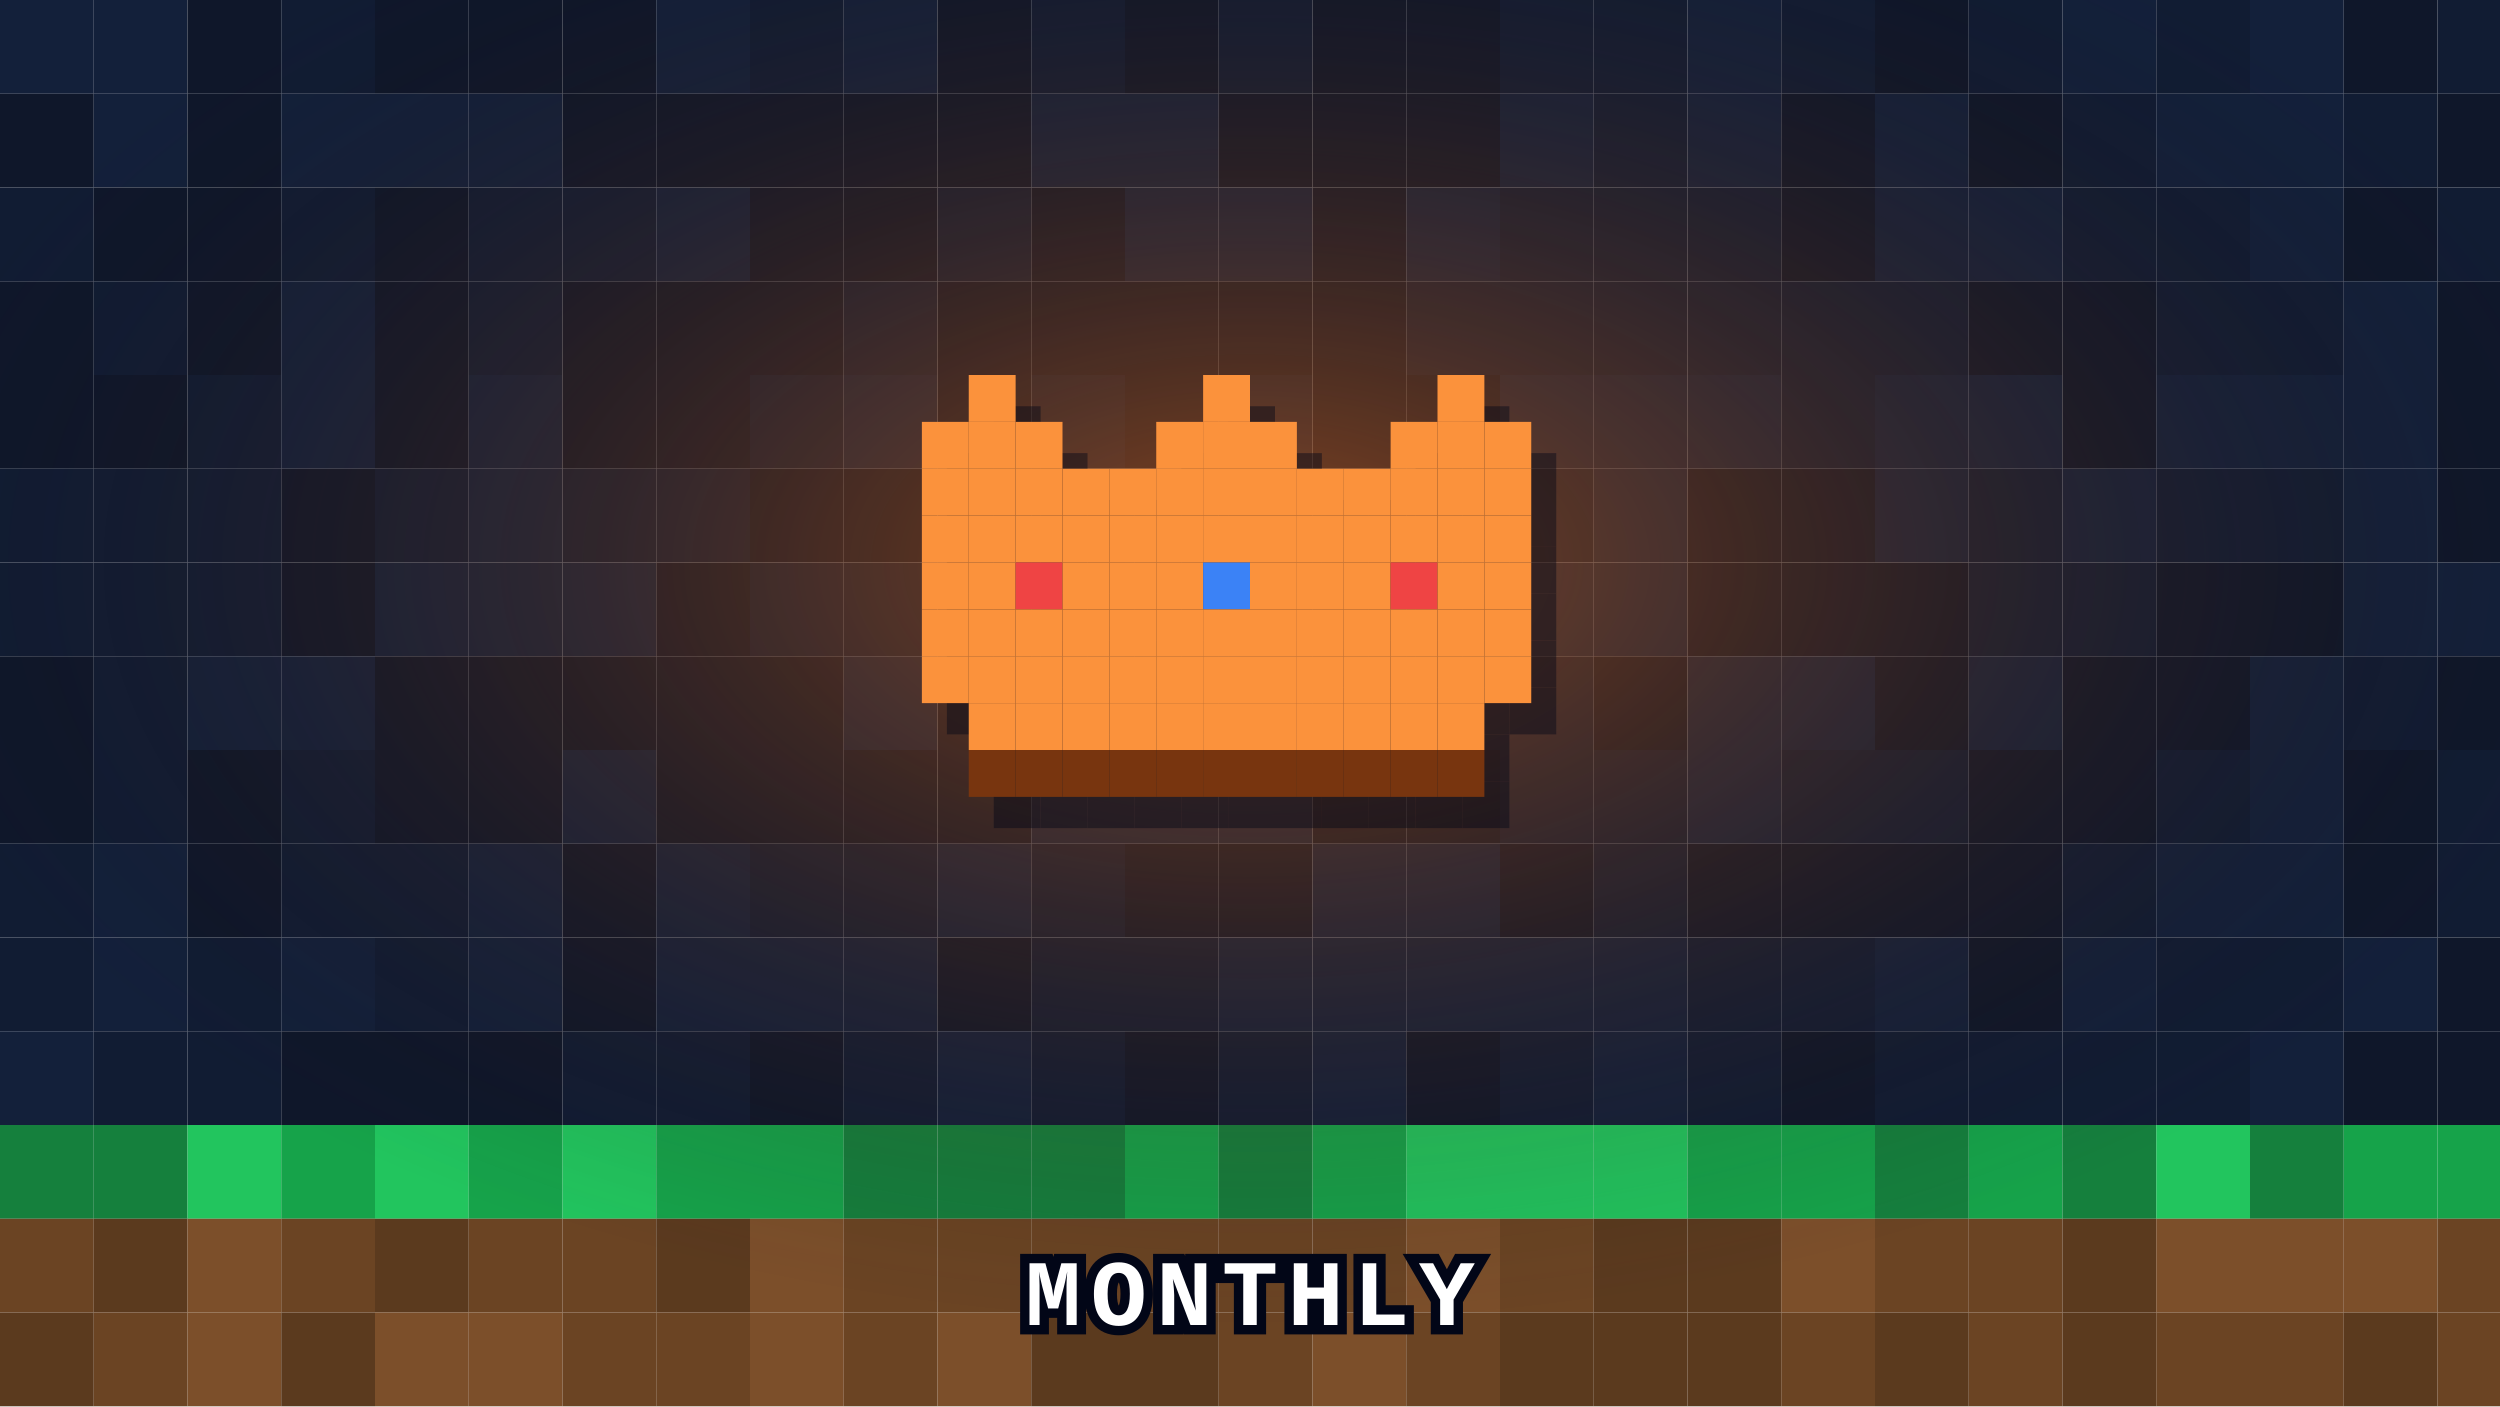
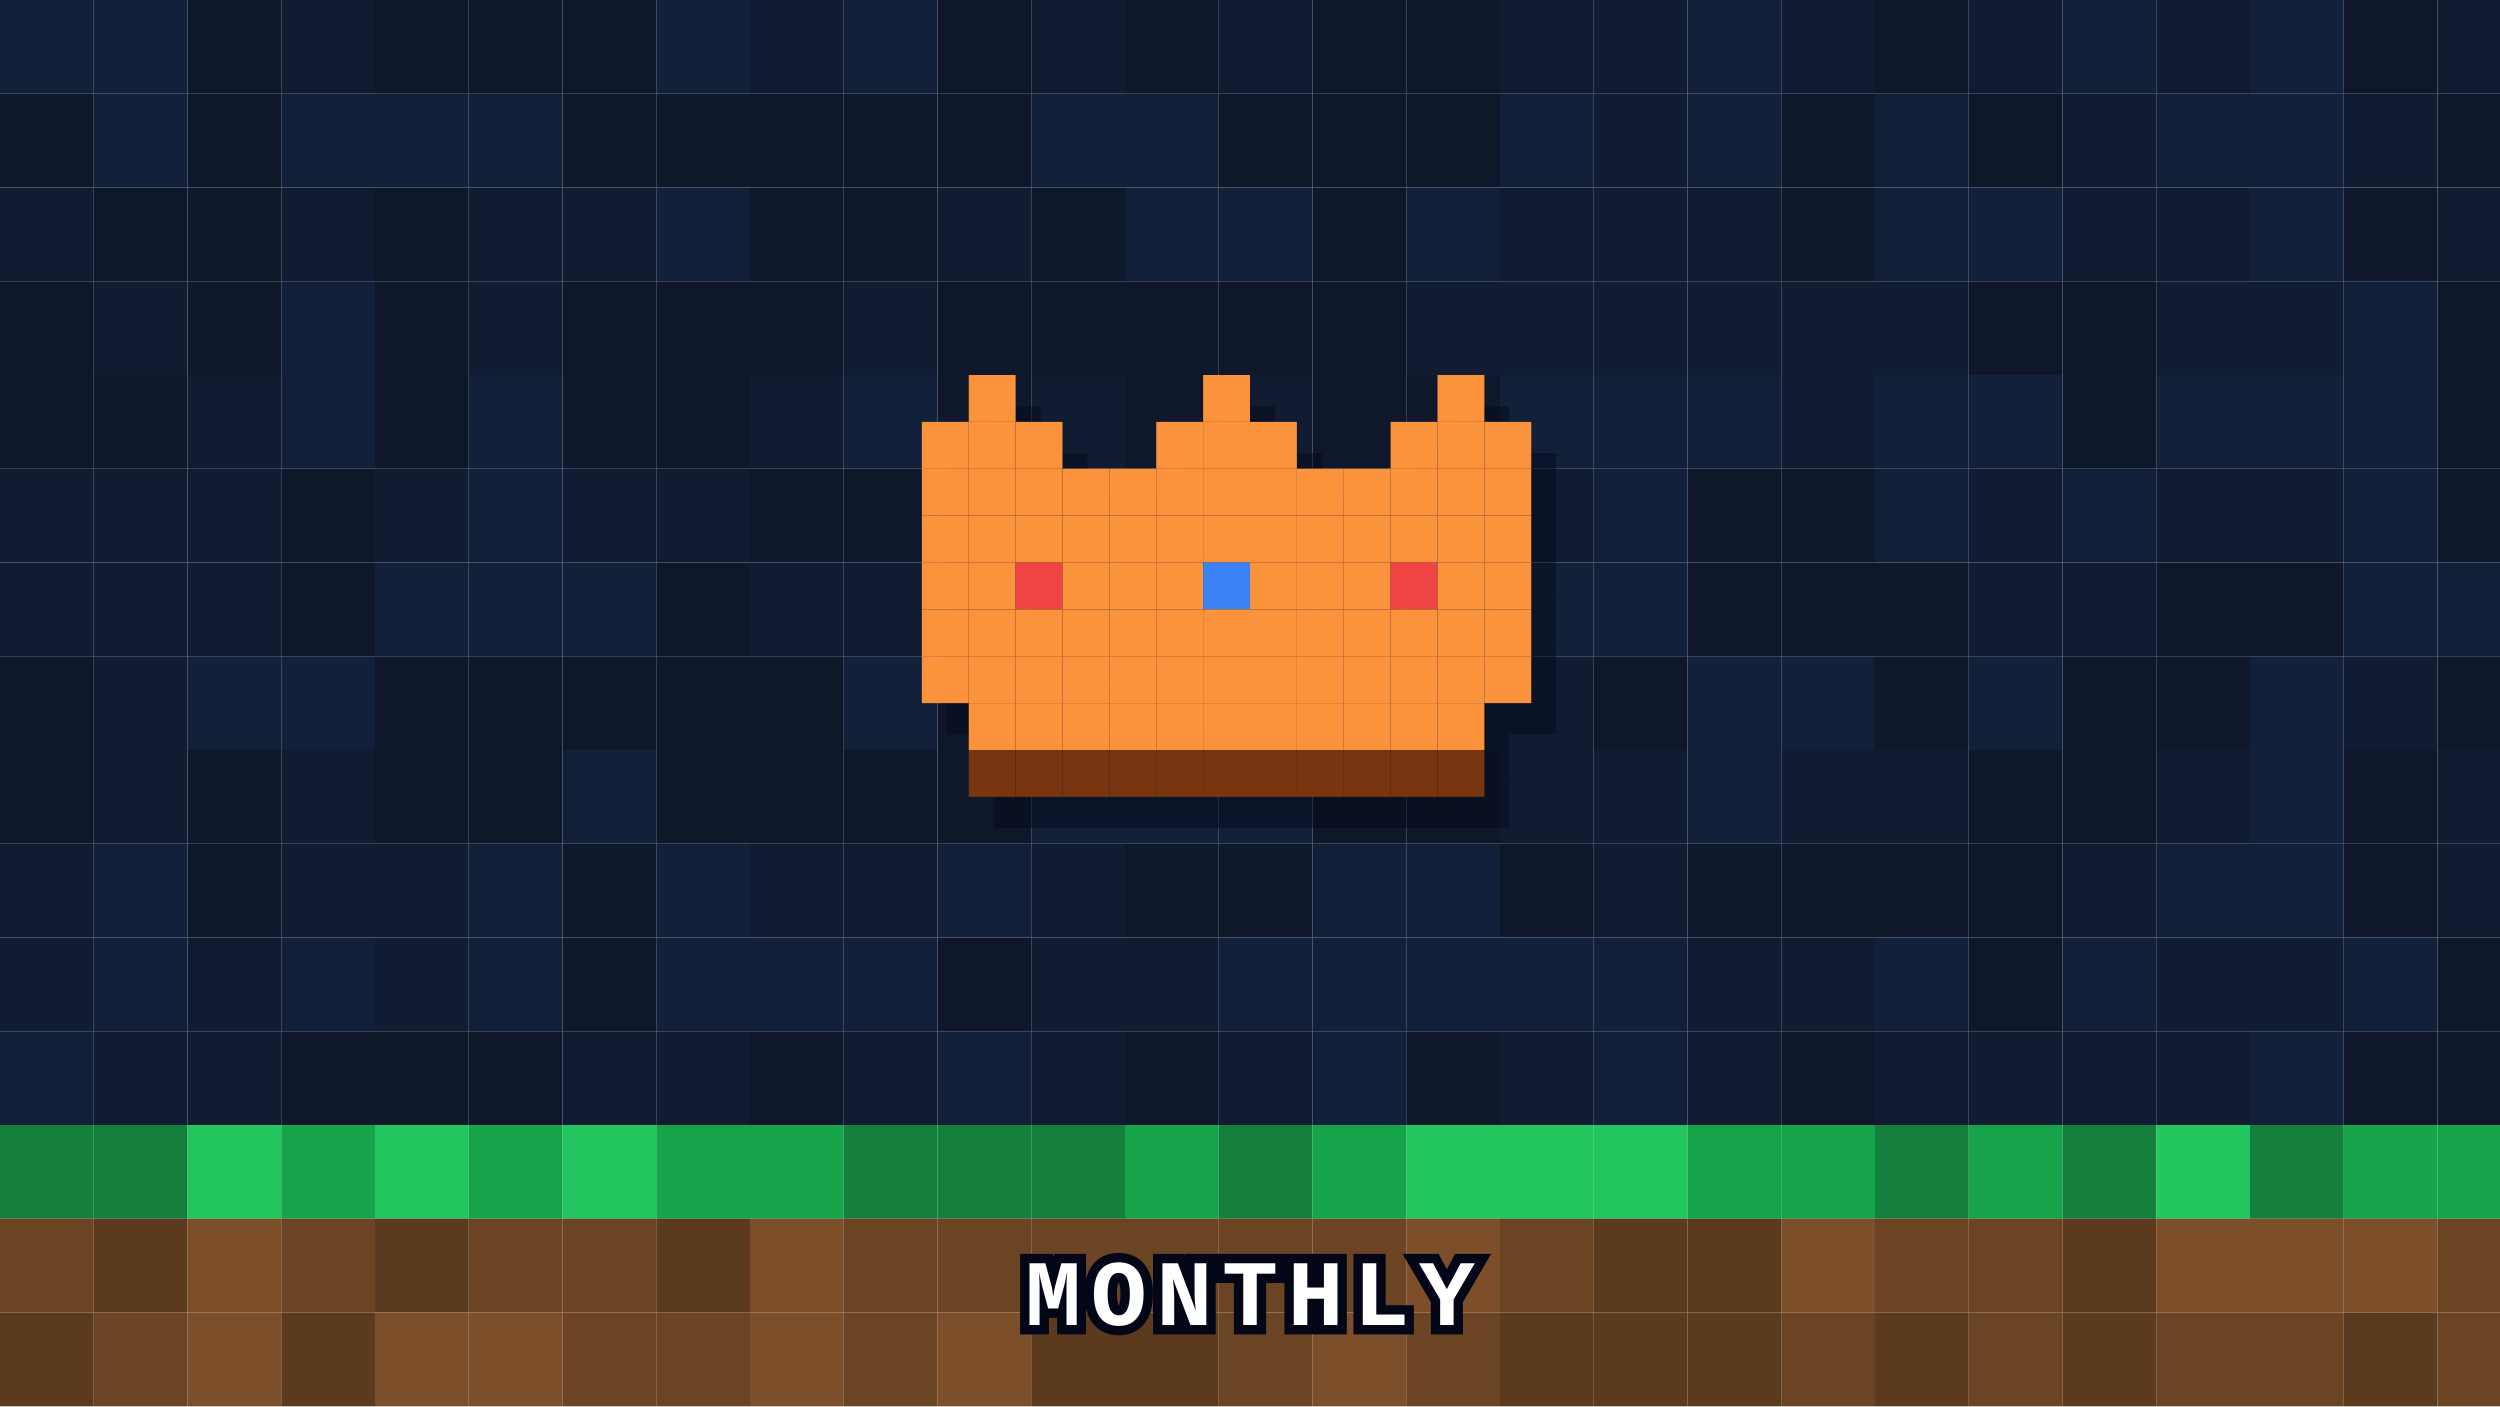
<svg xmlns="http://www.w3.org/2000/svg" viewBox="0 0 800 450" width="800" height="450">
-   <defs>
-     <radialGradient id="g" cx="50%" cy="40%" r="55%">
-       <stop offset="0" stop-color="#f97316" stop-opacity=".85" />
-       <stop offset="1" stop-color="#020617" stop-opacity="0" />
-     </radialGradient>
-   </defs>
  <rect x="0" y="0" width="30" height="30" fill="#13203a" />
  <rect x="30" y="0" width="30" height="30" fill="#13203a" />
  <rect x="60" y="0" width="30" height="30" fill="#0f172a" />
  <rect x="90" y="0" width="30" height="30" fill="#111c33" />
  <rect x="120" y="0" width="30" height="30" fill="#0f172a" />
  <rect x="150" y="0" width="30" height="30" fill="#0f172a" />
  <rect x="180" y="0" width="30" height="30" fill="#0f172a" />
  <rect x="210" y="0" width="30" height="30" fill="#13203a" />
  <rect x="240" y="0" width="30" height="30" fill="#111c33" />
  <rect x="270" y="0" width="30" height="30" fill="#13203a" />
  <rect x="300" y="0" width="30" height="30" fill="#0f172a" />
  <rect x="330" y="0" width="30" height="30" fill="#111c33" />
  <rect x="360" y="0" width="30" height="30" fill="#0f172a" />
  <rect x="390" y="0" width="30" height="30" fill="#111c33" />
  <rect x="420" y="0" width="30" height="30" fill="#0f172a" />
  <rect x="450" y="0" width="30" height="30" fill="#0f172a" />
  <rect x="480" y="0" width="30" height="30" fill="#111c33" />
  <rect x="510" y="0" width="30" height="30" fill="#111c33" />
  <rect x="540" y="0" width="30" height="30" fill="#13203a" />
  <rect x="570" y="0" width="30" height="30" fill="#111c33" />
  <rect x="600" y="0" width="30" height="30" fill="#0f172a" />
  <rect x="630" y="0" width="30" height="30" fill="#111c33" />
  <rect x="660" y="0" width="30" height="30" fill="#13203a" />
  <rect x="690" y="0" width="30" height="30" fill="#111c33" />
  <rect x="720" y="0" width="30" height="30" fill="#13203a" />
  <rect x="750" y="0" width="30" height="30" fill="#0f172a" />
  <rect x="780" y="0" width="30" height="30" fill="#111c33" />
  <rect x="0" y="30" width="30" height="30" fill="#0f172a" />
  <rect x="30" y="30" width="30" height="30" fill="#13203a" />
  <rect x="60" y="30" width="30" height="30" fill="#0f172a" />
  <rect x="90" y="30" width="30" height="30" fill="#13203a" />
  <rect x="120" y="30" width="30" height="30" fill="#13203a" />
  <rect x="150" y="30" width="30" height="30" fill="#13203a" />
  <rect x="180" y="30" width="30" height="30" fill="#0f172a" />
  <rect x="210" y="30" width="30" height="30" fill="#0f172a" />
  <rect x="240" y="30" width="30" height="30" fill="#0f172a" />
  <rect x="270" y="30" width="30" height="30" fill="#0f172a" />
  <rect x="300" y="30" width="30" height="30" fill="#0f172a" />
  <rect x="330" y="30" width="30" height="30" fill="#13203a" />
  <rect x="360" y="30" width="30" height="30" fill="#13203a" />
  <rect x="390" y="30" width="30" height="30" fill="#0f172a" />
  <rect x="420" y="30" width="30" height="30" fill="#0f172a" />
  <rect x="450" y="30" width="30" height="30" fill="#0f172a" />
  <rect x="480" y="30" width="30" height="30" fill="#13203a" />
  <rect x="510" y="30" width="30" height="30" fill="#111c33" />
  <rect x="540" y="30" width="30" height="30" fill="#13203a" />
  <rect x="570" y="30" width="30" height="30" fill="#0f172a" />
  <rect x="600" y="30" width="30" height="30" fill="#13203a" />
  <rect x="630" y="30" width="30" height="30" fill="#0f172a" />
  <rect x="660" y="30" width="30" height="30" fill="#111c33" />
  <rect x="690" y="30" width="30" height="30" fill="#13203a" />
  <rect x="720" y="30" width="30" height="30" fill="#13203a" />
  <rect x="750" y="30" width="30" height="30" fill="#111c33" />
  <rect x="780" y="30" width="30" height="30" fill="#0f172a" />
  <rect x="0" y="60" width="30" height="30" fill="#111c33" />
  <rect x="30" y="60" width="30" height="30" fill="#0f172a" />
  <rect x="60" y="60" width="30" height="30" fill="#0f172a" />
  <rect x="90" y="60" width="30" height="30" fill="#111c33" />
  <rect x="120" y="60" width="30" height="30" fill="#0f172a" />
  <rect x="150" y="60" width="30" height="30" fill="#111c33" />
  <rect x="180" y="60" width="30" height="30" fill="#111c33" />
  <rect x="210" y="60" width="30" height="30" fill="#13203a" />
  <rect x="240" y="60" width="30" height="30" fill="#0f172a" />
  <rect x="270" y="60" width="30" height="30" fill="#0f172a" />
  <rect x="300" y="60" width="30" height="30" fill="#111c33" />
  <rect x="330" y="60" width="30" height="30" fill="#0f172a" />
  <rect x="360" y="60" width="30" height="30" fill="#13203a" />
  <rect x="390" y="60" width="30" height="30" fill="#13203a" />
  <rect x="420" y="60" width="30" height="30" fill="#0f172a" />
  <rect x="450" y="60" width="30" height="30" fill="#13203a" />
  <rect x="480" y="60" width="30" height="30" fill="#111c33" />
  <rect x="510" y="60" width="30" height="30" fill="#111c33" />
  <rect x="540" y="60" width="30" height="30" fill="#111c33" />
  <rect x="570" y="60" width="30" height="30" fill="#0f172a" />
  <rect x="600" y="60" width="30" height="30" fill="#13203a" />
  <rect x="630" y="60" width="30" height="30" fill="#13203a" />
  <rect x="660" y="60" width="30" height="30" fill="#111c33" />
  <rect x="690" y="60" width="30" height="30" fill="#111c33" />
  <rect x="720" y="60" width="30" height="30" fill="#13203a" />
  <rect x="750" y="60" width="30" height="30" fill="#0f172a" />
  <rect x="780" y="60" width="30" height="30" fill="#111c33" />
  <rect x="0" y="90" width="30" height="30" fill="#0f172a" />
  <rect x="30" y="90" width="30" height="30" fill="#111c33" />
  <rect x="60" y="90" width="30" height="30" fill="#0f172a" />
  <rect x="90" y="90" width="30" height="30" fill="#13203a" />
  <rect x="120" y="90" width="30" height="30" fill="#0f172a" />
  <rect x="150" y="90" width="30" height="30" fill="#111c33" />
  <rect x="180" y="90" width="30" height="30" fill="#0f172a" />
  <rect x="210" y="90" width="30" height="30" fill="#0f172a" />
  <rect x="240" y="90" width="30" height="30" fill="#0f172a" />
  <rect x="270" y="90" width="30" height="30" fill="#111c33" />
  <rect x="300" y="90" width="30" height="30" fill="#0f172a" />
  <rect x="330" y="90" width="30" height="30" fill="#0f172a" />
  <rect x="360" y="90" width="30" height="30" fill="#0f172a" />
  <rect x="390" y="90" width="30" height="30" fill="#0f172a" />
  <rect x="420" y="90" width="30" height="30" fill="#0f172a" />
  <rect x="450" y="90" width="30" height="30" fill="#111c33" />
  <rect x="480" y="90" width="30" height="30" fill="#111c33" />
  <rect x="510" y="90" width="30" height="30" fill="#111c33" />
  <rect x="540" y="90" width="30" height="30" fill="#111c33" />
  <rect x="570" y="90" width="30" height="30" fill="#111c33" />
  <rect x="600" y="90" width="30" height="30" fill="#111c33" />
  <rect x="630" y="90" width="30" height="30" fill="#0f172a" />
  <rect x="660" y="90" width="30" height="30" fill="#0f172a" />
  <rect x="690" y="90" width="30" height="30" fill="#111c33" />
  <rect x="720" y="90" width="30" height="30" fill="#111c33" />
  <rect x="750" y="90" width="30" height="30" fill="#13203a" />
  <rect x="780" y="90" width="30" height="30" fill="#0f172a" />
  <rect x="0" y="120" width="30" height="30" fill="#0f172a" />
  <rect x="30" y="120" width="30" height="30" fill="#0f172a" />
  <rect x="60" y="120" width="30" height="30" fill="#111c33" />
  <rect x="90" y="120" width="30" height="30" fill="#13203a" />
  <rect x="120" y="120" width="30" height="30" fill="#0f172a" />
  <rect x="150" y="120" width="30" height="30" fill="#13203a" />
  <rect x="180" y="120" width="30" height="30" fill="#0f172a" />
  <rect x="210" y="120" width="30" height="30" fill="#0f172a" />
  <rect x="240" y="120" width="30" height="30" fill="#111c33" />
  <rect x="270" y="120" width="30" height="30" fill="#13203a" />
  <rect x="300" y="120" width="30" height="30" fill="#0f172a" />
  <rect x="330" y="120" width="30" height="30" fill="#111c33" />
  <rect x="360" y="120" width="30" height="30" fill="#0f172a" />
  <rect x="390" y="120" width="30" height="30" fill="#111c33" />
  <rect x="420" y="120" width="30" height="30" fill="#0f172a" />
  <rect x="450" y="120" width="30" height="30" fill="#0f172a" />
  <rect x="480" y="120" width="30" height="30" fill="#13203a" />
  <rect x="510" y="120" width="30" height="30" fill="#13203a" />
  <rect x="540" y="120" width="30" height="30" fill="#13203a" />
  <rect x="570" y="120" width="30" height="30" fill="#111c33" />
  <rect x="600" y="120" width="30" height="30" fill="#13203a" />
  <rect x="630" y="120" width="30" height="30" fill="#13203a" />
  <rect x="660" y="120" width="30" height="30" fill="#0f172a" />
  <rect x="690" y="120" width="30" height="30" fill="#13203a" />
  <rect x="720" y="120" width="30" height="30" fill="#13203a" />
  <rect x="750" y="120" width="30" height="30" fill="#13203a" />
  <rect x="780" y="120" width="30" height="30" fill="#0f172a" />
  <rect x="0" y="150" width="30" height="30" fill="#111c33" />
  <rect x="30" y="150" width="30" height="30" fill="#111c33" />
  <rect x="60" y="150" width="30" height="30" fill="#111c33" />
  <rect x="90" y="150" width="30" height="30" fill="#0f172a" />
  <rect x="120" y="150" width="30" height="30" fill="#111c33" />
  <rect x="150" y="150" width="30" height="30" fill="#13203a" />
  <rect x="180" y="150" width="30" height="30" fill="#111c33" />
  <rect x="210" y="150" width="30" height="30" fill="#111c33" />
  <rect x="240" y="150" width="30" height="30" fill="#0f172a" />
  <rect x="270" y="150" width="30" height="30" fill="#0f172a" />
  <rect x="300" y="150" width="30" height="30" fill="#111c33" />
  <rect x="330" y="150" width="30" height="30" fill="#0f172a" />
  <rect x="360" y="150" width="30" height="30" fill="#13203a" />
  <rect x="390" y="150" width="30" height="30" fill="#0f172a" />
  <rect x="420" y="150" width="30" height="30" fill="#111c33" />
  <rect x="450" y="150" width="30" height="30" fill="#111c33" />
  <rect x="480" y="150" width="30" height="30" fill="#111c33" />
  <rect x="510" y="150" width="30" height="30" fill="#13203a" />
  <rect x="540" y="150" width="30" height="30" fill="#0f172a" />
  <rect x="570" y="150" width="30" height="30" fill="#0f172a" />
  <rect x="600" y="150" width="30" height="30" fill="#13203a" />
  <rect x="630" y="150" width="30" height="30" fill="#111c33" />
  <rect x="660" y="150" width="30" height="30" fill="#13203a" />
  <rect x="690" y="150" width="30" height="30" fill="#111c33" />
  <rect x="720" y="150" width="30" height="30" fill="#111c33" />
  <rect x="750" y="150" width="30" height="30" fill="#13203a" />
  <rect x="780" y="150" width="30" height="30" fill="#0f172a" />
  <rect x="0" y="180" width="30" height="30" fill="#111c33" />
  <rect x="30" y="180" width="30" height="30" fill="#111c33" />
  <rect x="60" y="180" width="30" height="30" fill="#111c33" />
  <rect x="90" y="180" width="30" height="30" fill="#0f172a" />
  <rect x="120" y="180" width="30" height="30" fill="#13203a" />
  <rect x="150" y="180" width="30" height="30" fill="#13203a" />
  <rect x="180" y="180" width="30" height="30" fill="#13203a" />
  <rect x="210" y="180" width="30" height="30" fill="#0f172a" />
  <rect x="240" y="180" width="30" height="30" fill="#111c33" />
  <rect x="270" y="180" width="30" height="30" fill="#111c33" />
  <rect x="300" y="180" width="30" height="30" fill="#0f172a" />
  <rect x="330" y="180" width="30" height="30" fill="#0f172a" />
  <rect x="360" y="180" width="30" height="30" fill="#111c33" />
  <rect x="390" y="180" width="30" height="30" fill="#0f172a" />
  <rect x="420" y="180" width="30" height="30" fill="#0f172a" />
  <rect x="450" y="180" width="30" height="30" fill="#0f172a" />
  <rect x="480" y="180" width="30" height="30" fill="#13203a" />
  <rect x="510" y="180" width="30" height="30" fill="#13203a" />
  <rect x="540" y="180" width="30" height="30" fill="#0f172a" />
  <rect x="570" y="180" width="30" height="30" fill="#0f172a" />
  <rect x="600" y="180" width="30" height="30" fill="#0f172a" />
  <rect x="630" y="180" width="30" height="30" fill="#111c33" />
  <rect x="660" y="180" width="30" height="30" fill="#111c33" />
  <rect x="690" y="180" width="30" height="30" fill="#0f172a" />
  <rect x="720" y="180" width="30" height="30" fill="#0f172a" />
  <rect x="750" y="180" width="30" height="30" fill="#13203a" />
  <rect x="780" y="180" width="30" height="30" fill="#13203a" />
  <rect x="0" y="210" width="30" height="30" fill="#0f172a" />
  <rect x="30" y="210" width="30" height="30" fill="#111c33" />
  <rect x="60" y="210" width="30" height="30" fill="#13203a" />
  <rect x="90" y="210" width="30" height="30" fill="#13203a" />
  <rect x="120" y="210" width="30" height="30" fill="#0f172a" />
  <rect x="150" y="210" width="30" height="30" fill="#0f172a" />
  <rect x="180" y="210" width="30" height="30" fill="#0f172a" />
  <rect x="210" y="210" width="30" height="30" fill="#0f172a" />
  <rect x="240" y="210" width="30" height="30" fill="#0f172a" />
  <rect x="270" y="210" width="30" height="30" fill="#13203a" />
  <rect x="300" y="210" width="30" height="30" fill="#0f172a" />
  <rect x="330" y="210" width="30" height="30" fill="#13203a" />
  <rect x="360" y="210" width="30" height="30" fill="#111c33" />
  <rect x="390" y="210" width="30" height="30" fill="#13203a" />
  <rect x="420" y="210" width="30" height="30" fill="#111c33" />
  <rect x="450" y="210" width="30" height="30" fill="#111c33" />
  <rect x="480" y="210" width="30" height="30" fill="#111c33" />
  <rect x="510" y="210" width="30" height="30" fill="#0f172a" />
  <rect x="540" y="210" width="30" height="30" fill="#13203a" />
  <rect x="570" y="210" width="30" height="30" fill="#13203a" />
  <rect x="600" y="210" width="30" height="30" fill="#0f172a" />
  <rect x="630" y="210" width="30" height="30" fill="#13203a" />
  <rect x="660" y="210" width="30" height="30" fill="#0f172a" />
  <rect x="690" y="210" width="30" height="30" fill="#0f172a" />
  <rect x="720" y="210" width="30" height="30" fill="#13203a" />
  <rect x="750" y="210" width="30" height="30" fill="#111c33" />
  <rect x="780" y="210" width="30" height="30" fill="#0f172a" />
  <rect x="0" y="240" width="30" height="30" fill="#0f172a" />
  <rect x="30" y="240" width="30" height="30" fill="#111c33" />
  <rect x="60" y="240" width="30" height="30" fill="#0f172a" />
  <rect x="90" y="240" width="30" height="30" fill="#111c33" />
  <rect x="120" y="240" width="30" height="30" fill="#0f172a" />
  <rect x="150" y="240" width="30" height="30" fill="#0f172a" />
  <rect x="180" y="240" width="30" height="30" fill="#13203a" />
  <rect x="210" y="240" width="30" height="30" fill="#0f172a" />
  <rect x="240" y="240" width="30" height="30" fill="#0f172a" />
  <rect x="270" y="240" width="30" height="30" fill="#0f172a" />
  <rect x="300" y="240" width="30" height="30" fill="#0f172a" />
  <rect x="330" y="240" width="30" height="30" fill="#13203a" />
  <rect x="360" y="240" width="30" height="30" fill="#13203a" />
  <rect x="390" y="240" width="30" height="30" fill="#13203a" />
  <rect x="420" y="240" width="30" height="30" fill="#0f172a" />
  <rect x="450" y="240" width="30" height="30" fill="#0f172a" />
  <rect x="480" y="240" width="30" height="30" fill="#111c33" />
  <rect x="510" y="240" width="30" height="30" fill="#111c33" />
  <rect x="540" y="240" width="30" height="30" fill="#13203a" />
  <rect x="570" y="240" width="30" height="30" fill="#111c33" />
  <rect x="600" y="240" width="30" height="30" fill="#111c33" />
  <rect x="630" y="240" width="30" height="30" fill="#0f172a" />
  <rect x="660" y="240" width="30" height="30" fill="#0f172a" />
  <rect x="690" y="240" width="30" height="30" fill="#111c33" />
  <rect x="720" y="240" width="30" height="30" fill="#13203a" />
  <rect x="750" y="240" width="30" height="30" fill="#0f172a" />
  <rect x="780" y="240" width="30" height="30" fill="#111c33" />
  <rect x="0" y="270" width="30" height="30" fill="#111c33" />
  <rect x="30" y="270" width="30" height="30" fill="#13203a" />
  <rect x="60" y="270" width="30" height="30" fill="#0f172a" />
  <rect x="90" y="270" width="30" height="30" fill="#111c33" />
  <rect x="120" y="270" width="30" height="30" fill="#111c33" />
  <rect x="150" y="270" width="30" height="30" fill="#13203a" />
  <rect x="180" y="270" width="30" height="30" fill="#0f172a" />
  <rect x="210" y="270" width="30" height="30" fill="#13203a" />
  <rect x="240" y="270" width="30" height="30" fill="#111c33" />
  <rect x="270" y="270" width="30" height="30" fill="#111c33" />
  <rect x="300" y="270" width="30" height="30" fill="#13203a" />
  <rect x="330" y="270" width="30" height="30" fill="#111c33" />
  <rect x="360" y="270" width="30" height="30" fill="#0f172a" />
  <rect x="390" y="270" width="30" height="30" fill="#0f172a" />
  <rect x="420" y="270" width="30" height="30" fill="#13203a" />
  <rect x="450" y="270" width="30" height="30" fill="#13203a" />
  <rect x="480" y="270" width="30" height="30" fill="#0f172a" />
  <rect x="510" y="270" width="30" height="30" fill="#111c33" />
  <rect x="540" y="270" width="30" height="30" fill="#0f172a" />
  <rect x="570" y="270" width="30" height="30" fill="#0f172a" />
  <rect x="600" y="270" width="30" height="30" fill="#0f172a" />
  <rect x="630" y="270" width="30" height="30" fill="#0f172a" />
  <rect x="660" y="270" width="30" height="30" fill="#111c33" />
  <rect x="690" y="270" width="30" height="30" fill="#13203a" />
  <rect x="720" y="270" width="30" height="30" fill="#13203a" />
  <rect x="750" y="270" width="30" height="30" fill="#0f172a" />
  <rect x="780" y="270" width="30" height="30" fill="#111c33" />
  <rect x="0" y="300" width="30" height="30" fill="#111c33" />
  <rect x="30" y="300" width="30" height="30" fill="#13203a" />
  <rect x="60" y="300" width="30" height="30" fill="#111c33" />
  <rect x="90" y="300" width="30" height="30" fill="#13203a" />
  <rect x="120" y="300" width="30" height="30" fill="#111c33" />
  <rect x="150" y="300" width="30" height="30" fill="#13203a" />
  <rect x="180" y="300" width="30" height="30" fill="#0f172a" />
  <rect x="210" y="300" width="30" height="30" fill="#13203a" />
  <rect x="240" y="300" width="30" height="30" fill="#13203a" />
  <rect x="270" y="300" width="30" height="30" fill="#13203a" />
  <rect x="300" y="300" width="30" height="30" fill="#0f172a" />
  <rect x="330" y="300" width="30" height="30" fill="#111c33" />
  <rect x="360" y="300" width="30" height="30" fill="#111c33" />
  <rect x="390" y="300" width="30" height="30" fill="#13203a" />
  <rect x="420" y="300" width="30" height="30" fill="#13203a" />
  <rect x="450" y="300" width="30" height="30" fill="#13203a" />
  <rect x="480" y="300" width="30" height="30" fill="#13203a" />
  <rect x="510" y="300" width="30" height="30" fill="#13203a" />
  <rect x="540" y="300" width="30" height="30" fill="#111c33" />
  <rect x="570" y="300" width="30" height="30" fill="#111c33" />
  <rect x="600" y="300" width="30" height="30" fill="#13203a" />
  <rect x="630" y="300" width="30" height="30" fill="#0f172a" />
  <rect x="660" y="300" width="30" height="30" fill="#13203a" />
  <rect x="690" y="300" width="30" height="30" fill="#111c33" />
  <rect x="720" y="300" width="30" height="30" fill="#111c33" />
  <rect x="750" y="300" width="30" height="30" fill="#13203a" />
  <rect x="780" y="300" width="30" height="30" fill="#0f172a" />
  <rect x="0" y="330" width="30" height="30" fill="#13203a" />
  <rect x="30" y="330" width="30" height="30" fill="#111c33" />
  <rect x="60" y="330" width="30" height="30" fill="#111c33" />
  <rect x="90" y="330" width="30" height="30" fill="#0f172a" />
  <rect x="120" y="330" width="30" height="30" fill="#0f172a" />
  <rect x="150" y="330" width="30" height="30" fill="#0f172a" />
  <rect x="180" y="330" width="30" height="30" fill="#111c33" />
  <rect x="210" y="330" width="30" height="30" fill="#111c33" />
  <rect x="240" y="330" width="30" height="30" fill="#0f172a" />
  <rect x="270" y="330" width="30" height="30" fill="#111c33" />
  <rect x="300" y="330" width="30" height="30" fill="#13203a" />
  <rect x="330" y="330" width="30" height="30" fill="#111c33" />
  <rect x="360" y="330" width="30" height="30" fill="#0f172a" />
  <rect x="390" y="330" width="30" height="30" fill="#111c33" />
  <rect x="420" y="330" width="30" height="30" fill="#13203a" />
  <rect x="450" y="330" width="30" height="30" fill="#0f172a" />
  <rect x="480" y="330" width="30" height="30" fill="#111c33" />
  <rect x="510" y="330" width="30" height="30" fill="#13203a" />
  <rect x="540" y="330" width="30" height="30" fill="#111c33" />
  <rect x="570" y="330" width="30" height="30" fill="#0f172a" />
  <rect x="600" y="330" width="30" height="30" fill="#111c33" />
  <rect x="630" y="330" width="30" height="30" fill="#111c33" />
  <rect x="660" y="330" width="30" height="30" fill="#111c33" />
  <rect x="690" y="330" width="30" height="30" fill="#111c33" />
  <rect x="720" y="330" width="30" height="30" fill="#13203a" />
  <rect x="750" y="330" width="30" height="30" fill="#0f172a" />
  <rect x="780" y="330" width="30" height="30" fill="#0f172a" />
  <rect x="0" y="360" width="30" height="30" fill="#15803d" />
  <rect x="30" y="360" width="30" height="30" fill="#15803d" />
  <rect x="60" y="360" width="30" height="30" fill="#22c55e" />
  <rect x="90" y="360" width="30" height="30" fill="#16a34a" />
  <rect x="120" y="360" width="30" height="30" fill="#22c55e" />
  <rect x="150" y="360" width="30" height="30" fill="#16a34a" />
  <rect x="180" y="360" width="30" height="30" fill="#22c55e" />
  <rect x="210" y="360" width="30" height="30" fill="#16a34a" />
  <rect x="240" y="360" width="30" height="30" fill="#16a34a" />
  <rect x="270" y="360" width="30" height="30" fill="#15803d" />
  <rect x="300" y="360" width="30" height="30" fill="#15803d" />
  <rect x="330" y="360" width="30" height="30" fill="#15803d" />
  <rect x="360" y="360" width="30" height="30" fill="#16a34a" />
  <rect x="390" y="360" width="30" height="30" fill="#15803d" />
  <rect x="420" y="360" width="30" height="30" fill="#16a34a" />
  <rect x="450" y="360" width="30" height="30" fill="#22c55e" />
  <rect x="480" y="360" width="30" height="30" fill="#22c55e" />
  <rect x="510" y="360" width="30" height="30" fill="#22c55e" />
  <rect x="540" y="360" width="30" height="30" fill="#16a34a" />
  <rect x="570" y="360" width="30" height="30" fill="#16a34a" />
  <rect x="600" y="360" width="30" height="30" fill="#15803d" />
  <rect x="630" y="360" width="30" height="30" fill="#16a34a" />
  <rect x="660" y="360" width="30" height="30" fill="#15803d" />
  <rect x="690" y="360" width="30" height="30" fill="#22c55e" />
  <rect x="720" y="360" width="30" height="30" fill="#15803d" />
  <rect x="750" y="360" width="30" height="30" fill="#16a34a" />
  <rect x="780" y="360" width="30" height="30" fill="#16a34a" />
  <rect x="0" y="390" width="30" height="30" fill="#6b4423" />
  <rect x="30" y="390" width="30" height="30" fill="#5b3a1e" />
  <rect x="60" y="390" width="30" height="30" fill="#7c4f2a" />
  <rect x="90" y="390" width="30" height="30" fill="#6b4423" />
  <rect x="120" y="390" width="30" height="30" fill="#5b3a1e" />
  <rect x="150" y="390" width="30" height="30" fill="#6b4423" />
  <rect x="180" y="390" width="30" height="30" fill="#6b4423" />
  <rect x="210" y="390" width="30" height="30" fill="#5b3a1e" />
  <rect x="240" y="390" width="30" height="30" fill="#7c4f2a" />
  <rect x="270" y="390" width="30" height="30" fill="#6b4423" />
  <rect x="300" y="390" width="30" height="30" fill="#6b4423" />
  <rect x="330" y="390" width="30" height="30" fill="#6b4423" />
  <rect x="360" y="390" width="30" height="30" fill="#6b4423" />
  <rect x="390" y="390" width="30" height="30" fill="#6b4423" />
  <rect x="420" y="390" width="30" height="30" fill="#6b4423" />
  <rect x="450" y="390" width="30" height="30" fill="#7c4f2a" />
  <rect x="480" y="390" width="30" height="30" fill="#6b4423" />
  <rect x="510" y="390" width="30" height="30" fill="#5b3a1e" />
  <rect x="540" y="390" width="30" height="30" fill="#5b3a1e" />
  <rect x="570" y="390" width="30" height="30" fill="#7c4f2a" />
  <rect x="600" y="390" width="30" height="30" fill="#6b4423" />
  <rect x="630" y="390" width="30" height="30" fill="#6b4423" />
  <rect x="660" y="390" width="30" height="30" fill="#5b3a1e" />
  <rect x="690" y="390" width="30" height="30" fill="#7c4f2a" />
  <rect x="720" y="390" width="30" height="30" fill="#7c4f2a" />
  <rect x="750" y="390" width="30" height="30" fill="#7c4f2a" />
  <rect x="780" y="390" width="30" height="30" fill="#6b4423" />
  <rect x="0" y="420" width="30" height="30" fill="#5b3a1e" />
  <rect x="30" y="420" width="30" height="30" fill="#6b4423" />
  <rect x="60" y="420" width="30" height="30" fill="#7c4f2a" />
  <rect x="90" y="420" width="30" height="30" fill="#5b3a1e" />
  <rect x="120" y="420" width="30" height="30" fill="#7c4f2a" />
  <rect x="150" y="420" width="30" height="30" fill="#7c4f2a" />
  <rect x="180" y="420" width="30" height="30" fill="#6b4423" />
  <rect x="210" y="420" width="30" height="30" fill="#6b4423" />
  <rect x="240" y="420" width="30" height="30" fill="#7c4f2a" />
  <rect x="270" y="420" width="30" height="30" fill="#6b4423" />
  <rect x="300" y="420" width="30" height="30" fill="#7c4f2a" />
  <rect x="330" y="420" width="30" height="30" fill="#5b3a1e" />
  <rect x="360" y="420" width="30" height="30" fill="#5b3a1e" />
  <rect x="390" y="420" width="30" height="30" fill="#6b4423" />
  <rect x="420" y="420" width="30" height="30" fill="#7c4f2a" />
  <rect x="450" y="420" width="30" height="30" fill="#6b4423" />
  <rect x="480" y="420" width="30" height="30" fill="#5b3a1e" />
  <rect x="510" y="420" width="30" height="30" fill="#5b3a1e" />
  <rect x="540" y="420" width="30" height="30" fill="#5b3a1e" />
  <rect x="570" y="420" width="30" height="30" fill="#6b4423" />
  <rect x="600" y="420" width="30" height="30" fill="#5b3a1e" />
  <rect x="630" y="420" width="30" height="30" fill="#6b4423" />
  <rect x="660" y="420" width="30" height="30" fill="#5b3a1e" />
  <rect x="690" y="420" width="30" height="30" fill="#6b4423" />
  <rect x="720" y="420" width="30" height="30" fill="#6b4423" />
  <rect x="750" y="420" width="30" height="30" fill="#5b3a1e" />
  <rect x="780" y="420" width="30" height="30" fill="#6b4423" />
-   <rect x="0" y="0" width="800" height="450" fill="url(#g)" opacity=".6" />
  <g transform="translate(8 10)" opacity=".45">
    <rect x="310" y="120" width="15" height="15" fill="#020617" />
    <rect x="385" y="120" width="15" height="15" fill="#020617" />
    <rect x="460" y="120" width="15" height="15" fill="#020617" />
    <rect x="295" y="135" width="15" height="15" fill="#020617" />
    <rect x="310" y="135" width="15" height="15" fill="#020617" />
    <rect x="325" y="135" width="15" height="15" fill="#020617" />
    <rect x="370" y="135" width="15" height="15" fill="#020617" />
    <rect x="385" y="135" width="15" height="15" fill="#020617" />
    <rect x="400" y="135" width="15" height="15" fill="#020617" />
    <rect x="445" y="135" width="15" height="15" fill="#020617" />
    <rect x="460" y="135" width="15" height="15" fill="#020617" />
    <rect x="475" y="135" width="15" height="15" fill="#020617" />
    <rect x="295" y="150" width="15" height="15" fill="#020617" />
    <rect x="310" y="150" width="15" height="15" fill="#020617" />
    <rect x="325" y="150" width="15" height="15" fill="#020617" />
    <rect x="340" y="150" width="15" height="15" fill="#020617" />
    <rect x="355" y="150" width="15" height="15" fill="#020617" />
    <rect x="370" y="150" width="15" height="15" fill="#020617" />
    <rect x="385" y="150" width="15" height="15" fill="#020617" />
    <rect x="400" y="150" width="15" height="15" fill="#020617" />
    <rect x="415" y="150" width="15" height="15" fill="#020617" />
    <rect x="430" y="150" width="15" height="15" fill="#020617" />
    <rect x="445" y="150" width="15" height="15" fill="#020617" />
    <rect x="460" y="150" width="15" height="15" fill="#020617" />
    <rect x="475" y="150" width="15" height="15" fill="#020617" />
    <rect x="295" y="165" width="15" height="15" fill="#020617" />
    <rect x="310" y="165" width="15" height="15" fill="#020617" />
    <rect x="325" y="165" width="15" height="15" fill="#020617" />
    <rect x="340" y="165" width="15" height="15" fill="#020617" />
    <rect x="355" y="165" width="15" height="15" fill="#020617" />
    <rect x="370" y="165" width="15" height="15" fill="#020617" />
    <rect x="385" y="165" width="15" height="15" fill="#020617" />
    <rect x="400" y="165" width="15" height="15" fill="#020617" />
    <rect x="415" y="165" width="15" height="15" fill="#020617" />
    <rect x="430" y="165" width="15" height="15" fill="#020617" />
    <rect x="445" y="165" width="15" height="15" fill="#020617" />
    <rect x="460" y="165" width="15" height="15" fill="#020617" />
    <rect x="475" y="165" width="15" height="15" fill="#020617" />
    <rect x="295" y="180" width="15" height="15" fill="#020617" />
    <rect x="310" y="180" width="15" height="15" fill="#020617" />
    <rect x="325" y="180" width="15" height="15" fill="#020617" />
    <rect x="340" y="180" width="15" height="15" fill="#020617" />
    <rect x="355" y="180" width="15" height="15" fill="#020617" />
    <rect x="370" y="180" width="15" height="15" fill="#020617" />
    <rect x="385" y="180" width="15" height="15" fill="#020617" />
    <rect x="400" y="180" width="15" height="15" fill="#020617" />
    <rect x="415" y="180" width="15" height="15" fill="#020617" />
    <rect x="430" y="180" width="15" height="15" fill="#020617" />
    <rect x="445" y="180" width="15" height="15" fill="#020617" />
    <rect x="460" y="180" width="15" height="15" fill="#020617" />
    <rect x="475" y="180" width="15" height="15" fill="#020617" />
    <rect x="295" y="195" width="15" height="15" fill="#020617" />
    <rect x="310" y="195" width="15" height="15" fill="#020617" />
    <rect x="325" y="195" width="15" height="15" fill="#020617" />
    <rect x="340" y="195" width="15" height="15" fill="#020617" />
    <rect x="355" y="195" width="15" height="15" fill="#020617" />
    <rect x="370" y="195" width="15" height="15" fill="#020617" />
    <rect x="385" y="195" width="15" height="15" fill="#020617" />
    <rect x="400" y="195" width="15" height="15" fill="#020617" />
    <rect x="415" y="195" width="15" height="15" fill="#020617" />
    <rect x="430" y="195" width="15" height="15" fill="#020617" />
    <rect x="445" y="195" width="15" height="15" fill="#020617" />
    <rect x="460" y="195" width="15" height="15" fill="#020617" />
    <rect x="475" y="195" width="15" height="15" fill="#020617" />
    <rect x="295" y="210" width="15" height="15" fill="#020617" />
    <rect x="310" y="210" width="15" height="15" fill="#020617" />
    <rect x="325" y="210" width="15" height="15" fill="#020617" />
    <rect x="340" y="210" width="15" height="15" fill="#020617" />
    <rect x="355" y="210" width="15" height="15" fill="#020617" />
    <rect x="370" y="210" width="15" height="15" fill="#020617" />
    <rect x="385" y="210" width="15" height="15" fill="#020617" />
    <rect x="400" y="210" width="15" height="15" fill="#020617" />
    <rect x="415" y="210" width="15" height="15" fill="#020617" />
    <rect x="430" y="210" width="15" height="15" fill="#020617" />
    <rect x="445" y="210" width="15" height="15" fill="#020617" />
    <rect x="460" y="210" width="15" height="15" fill="#020617" />
    <rect x="475" y="210" width="15" height="15" fill="#020617" />
    <rect x="310" y="225" width="15" height="15" fill="#020617" />
    <rect x="325" y="225" width="15" height="15" fill="#020617" />
    <rect x="340" y="225" width="15" height="15" fill="#020617" />
    <rect x="355" y="225" width="15" height="15" fill="#020617" />
    <rect x="370" y="225" width="15" height="15" fill="#020617" />
    <rect x="385" y="225" width="15" height="15" fill="#020617" />
    <rect x="400" y="225" width="15" height="15" fill="#020617" />
    <rect x="415" y="225" width="15" height="15" fill="#020617" />
    <rect x="430" y="225" width="15" height="15" fill="#020617" />
    <rect x="445" y="225" width="15" height="15" fill="#020617" />
    <rect x="460" y="225" width="15" height="15" fill="#020617" />
    <rect x="310" y="240" width="15" height="15" fill="#020617" />
    <rect x="325" y="240" width="15" height="15" fill="#020617" />
    <rect x="340" y="240" width="15" height="15" fill="#020617" />
    <rect x="355" y="240" width="15" height="15" fill="#020617" />
    <rect x="370" y="240" width="15" height="15" fill="#020617" />
    <rect x="385" y="240" width="15" height="15" fill="#020617" />
    <rect x="400" y="240" width="15" height="15" fill="#020617" />
    <rect x="415" y="240" width="15" height="15" fill="#020617" />
    <rect x="430" y="240" width="15" height="15" fill="#020617" />
    <rect x="445" y="240" width="15" height="15" fill="#020617" />
    <rect x="460" y="240" width="15" height="15" fill="#020617" />
  </g>
  <rect x="310" y="120" width="15" height="15" fill="#fb923c" />
  <rect x="385" y="120" width="15" height="15" fill="#fb923c" />
  <rect x="460" y="120" width="15" height="15" fill="#fb923c" />
  <rect x="295" y="135" width="15" height="15" fill="#fb923c" />
  <rect x="310" y="135" width="15" height="15" fill="#fb923c" />
  <rect x="325" y="135" width="15" height="15" fill="#fb923c" />
  <rect x="370" y="135" width="15" height="15" fill="#fb923c" />
  <rect x="385" y="135" width="15" height="15" fill="#fb923c" />
  <rect x="400" y="135" width="15" height="15" fill="#fb923c" />
  <rect x="445" y="135" width="15" height="15" fill="#fb923c" />
  <rect x="460" y="135" width="15" height="15" fill="#fb923c" />
  <rect x="475" y="135" width="15" height="15" fill="#fb923c" />
  <rect x="295" y="150" width="15" height="15" fill="#fb923c" />
  <rect x="310" y="150" width="15" height="15" fill="#fb923c" />
  <rect x="325" y="150" width="15" height="15" fill="#fb923c" />
  <rect x="340" y="150" width="15" height="15" fill="#fb923c" />
  <rect x="355" y="150" width="15" height="15" fill="#fb923c" />
  <rect x="370" y="150" width="15" height="15" fill="#fb923c" />
  <rect x="385" y="150" width="15" height="15" fill="#fb923c" />
  <rect x="400" y="150" width="15" height="15" fill="#fb923c" />
  <rect x="415" y="150" width="15" height="15" fill="#fb923c" />
  <rect x="430" y="150" width="15" height="15" fill="#fb923c" />
  <rect x="445" y="150" width="15" height="15" fill="#fb923c" />
  <rect x="460" y="150" width="15" height="15" fill="#fb923c" />
  <rect x="475" y="150" width="15" height="15" fill="#fb923c" />
  <rect x="295" y="165" width="15" height="15" fill="#fb923c" />
  <rect x="310" y="165" width="15" height="15" fill="#fb923c" />
  <rect x="325" y="165" width="15" height="15" fill="#fb923c" />
  <rect x="340" y="165" width="15" height="15" fill="#fb923c" />
  <rect x="355" y="165" width="15" height="15" fill="#fb923c" />
  <rect x="370" y="165" width="15" height="15" fill="#fb923c" />
  <rect x="385" y="165" width="15" height="15" fill="#fb923c" />
  <rect x="400" y="165" width="15" height="15" fill="#fb923c" />
  <rect x="415" y="165" width="15" height="15" fill="#fb923c" />
  <rect x="430" y="165" width="15" height="15" fill="#fb923c" />
  <rect x="445" y="165" width="15" height="15" fill="#fb923c" />
  <rect x="460" y="165" width="15" height="15" fill="#fb923c" />
  <rect x="475" y="165" width="15" height="15" fill="#fb923c" />
  <rect x="295" y="180" width="15" height="15" fill="#fb923c" />
  <rect x="310" y="180" width="15" height="15" fill="#fb923c" />
  <rect x="325" y="180" width="15" height="15" fill="#ef4444" />
  <rect x="340" y="180" width="15" height="15" fill="#fb923c" />
  <rect x="355" y="180" width="15" height="15" fill="#fb923c" />
  <rect x="370" y="180" width="15" height="15" fill="#fb923c" />
  <rect x="385" y="180" width="15" height="15" fill="#3b82f6" />
  <rect x="400" y="180" width="15" height="15" fill="#fb923c" />
  <rect x="415" y="180" width="15" height="15" fill="#fb923c" />
  <rect x="430" y="180" width="15" height="15" fill="#fb923c" />
  <rect x="445" y="180" width="15" height="15" fill="#ef4444" />
  <rect x="460" y="180" width="15" height="15" fill="#fb923c" />
  <rect x="475" y="180" width="15" height="15" fill="#fb923c" />
  <rect x="295" y="195" width="15" height="15" fill="#fb923c" />
  <rect x="310" y="195" width="15" height="15" fill="#fb923c" />
  <rect x="325" y="195" width="15" height="15" fill="#fb923c" />
  <rect x="340" y="195" width="15" height="15" fill="#fb923c" />
  <rect x="355" y="195" width="15" height="15" fill="#fb923c" />
  <rect x="370" y="195" width="15" height="15" fill="#fb923c" />
  <rect x="385" y="195" width="15" height="15" fill="#fb923c" />
  <rect x="400" y="195" width="15" height="15" fill="#fb923c" />
  <rect x="415" y="195" width="15" height="15" fill="#fb923c" />
  <rect x="430" y="195" width="15" height="15" fill="#fb923c" />
  <rect x="445" y="195" width="15" height="15" fill="#fb923c" />
  <rect x="460" y="195" width="15" height="15" fill="#fb923c" />
  <rect x="475" y="195" width="15" height="15" fill="#fb923c" />
  <rect x="295" y="210" width="15" height="15" fill="#fb923c" />
  <rect x="310" y="210" width="15" height="15" fill="#fb923c" />
  <rect x="325" y="210" width="15" height="15" fill="#fb923c" />
  <rect x="340" y="210" width="15" height="15" fill="#fb923c" />
  <rect x="355" y="210" width="15" height="15" fill="#fb923c" />
  <rect x="370" y="210" width="15" height="15" fill="#fb923c" />
  <rect x="385" y="210" width="15" height="15" fill="#fb923c" />
  <rect x="400" y="210" width="15" height="15" fill="#fb923c" />
  <rect x="415" y="210" width="15" height="15" fill="#fb923c" />
  <rect x="430" y="210" width="15" height="15" fill="#fb923c" />
  <rect x="445" y="210" width="15" height="15" fill="#fb923c" />
  <rect x="460" y="210" width="15" height="15" fill="#fb923c" />
  <rect x="475" y="210" width="15" height="15" fill="#fb923c" />
  <rect x="310" y="225" width="15" height="15" fill="#fb923c" />
  <rect x="325" y="225" width="15" height="15" fill="#fb923c" />
  <rect x="340" y="225" width="15" height="15" fill="#fb923c" />
  <rect x="355" y="225" width="15" height="15" fill="#fb923c" />
  <rect x="370" y="225" width="15" height="15" fill="#fb923c" />
  <rect x="385" y="225" width="15" height="15" fill="#fb923c" />
  <rect x="400" y="225" width="15" height="15" fill="#fb923c" />
  <rect x="415" y="225" width="15" height="15" fill="#fb923c" />
  <rect x="430" y="225" width="15" height="15" fill="#fb923c" />
  <rect x="445" y="225" width="15" height="15" fill="#fb923c" />
  <rect x="460" y="225" width="15" height="15" fill="#fb923c" />
  <rect x="310" y="240" width="15" height="15" fill="#78350f" />
  <rect x="325" y="240" width="15" height="15" fill="#78350f" />
  <rect x="340" y="240" width="15" height="15" fill="#78350f" />
  <rect x="355" y="240" width="15" height="15" fill="#78350f" />
  <rect x="370" y="240" width="15" height="15" fill="#78350f" />
  <rect x="385" y="240" width="15" height="15" fill="#78350f" />
  <rect x="400" y="240" width="15" height="15" fill="#78350f" />
  <rect x="415" y="240" width="15" height="15" fill="#78350f" />
  <rect x="430" y="240" width="15" height="15" fill="#78350f" />
  <rect x="445" y="240" width="15" height="15" fill="#78350f" />
  <rect x="460" y="240" width="15" height="15" fill="#78350f" />
  <text x="400" y="424" text-anchor="middle" font-family="'Courier New',monospace" font-size="30" font-weight="900" letter-spacing="3" fill="#ffffff" stroke="#020617" stroke-width="6" paint-order="stroke">MONTHLY</text>
</svg>
